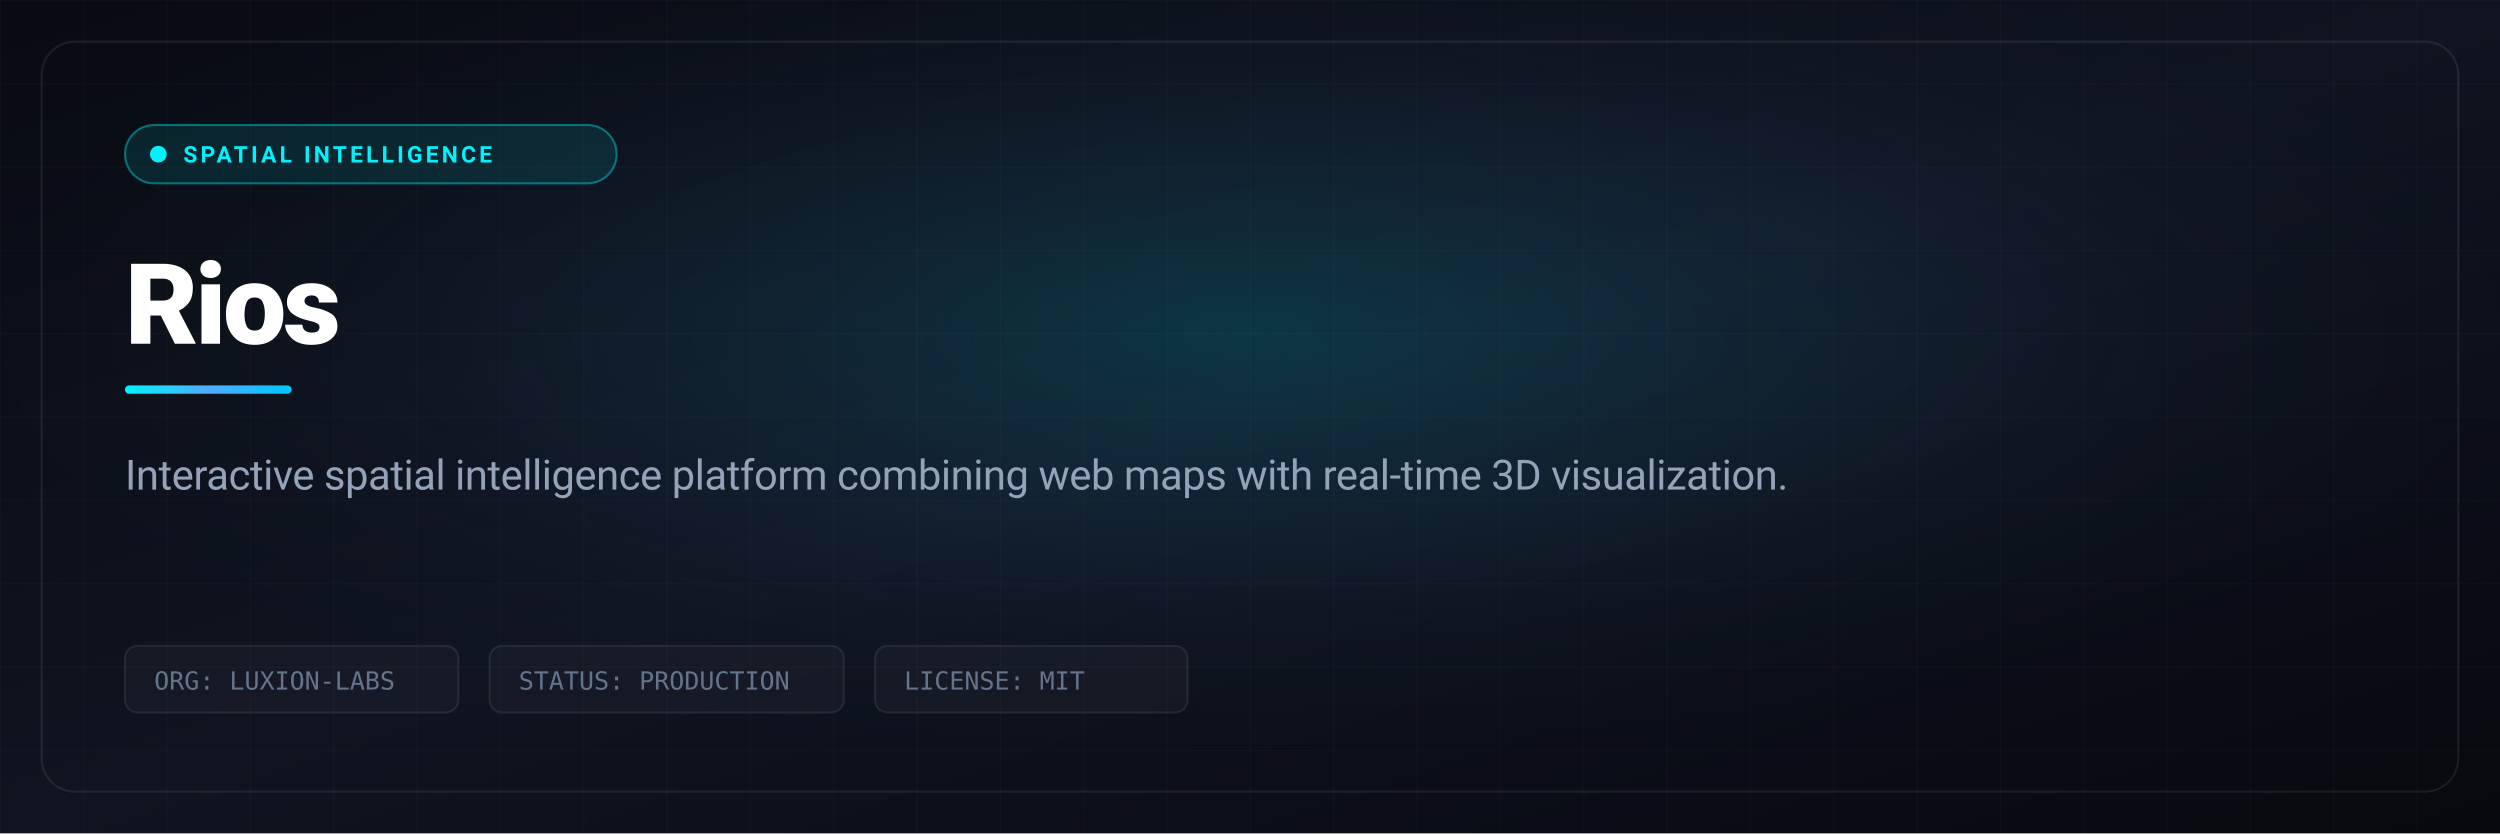
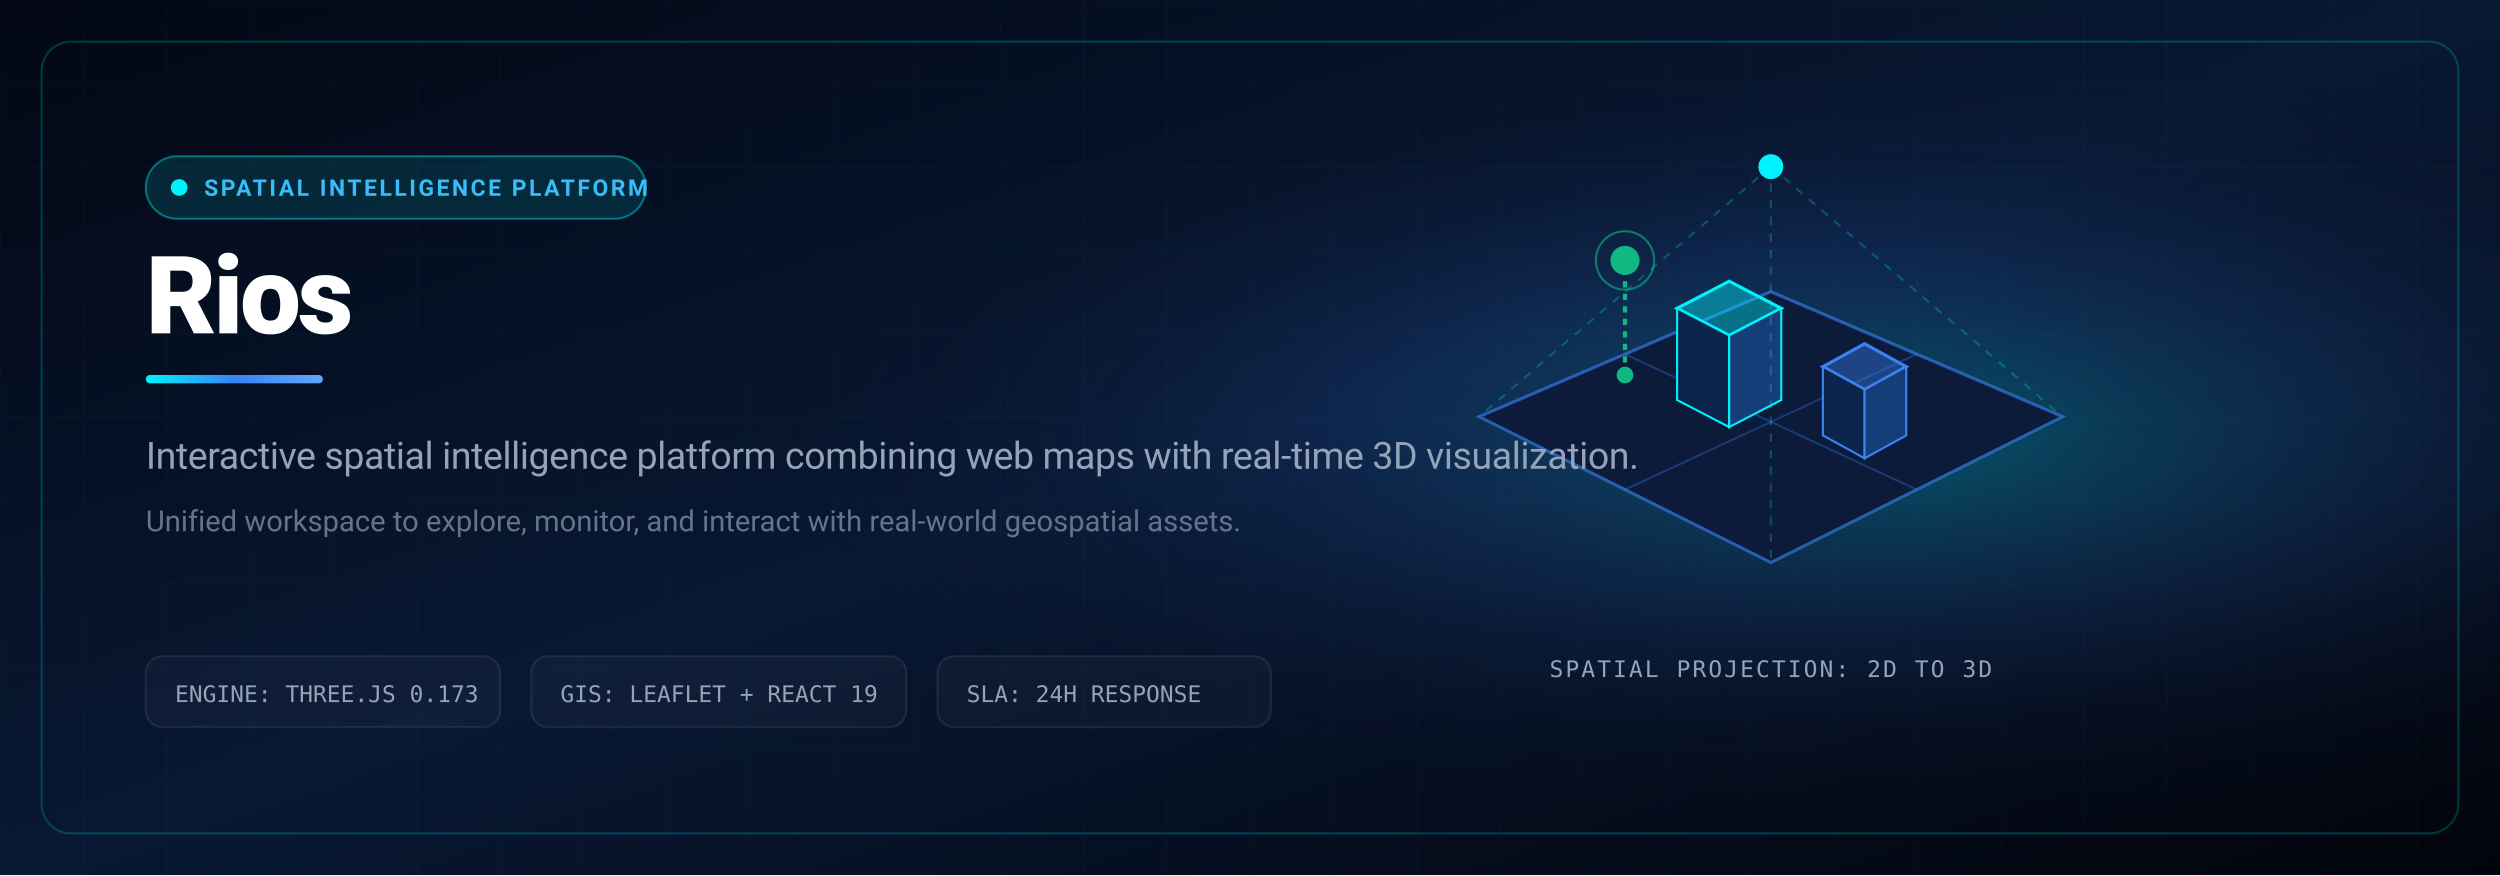
- <svg xmlns="http://www.w3.org/2000/svg" viewBox="0 0 1200 400" width="100%" height="100%">
+ <svg xmlns="http://www.w3.org/2000/svg" viewBox="0 0 1200 420" width="100%" height="100%">
  <defs>
-     <linearGradient id="bg" x1="0%" y1="0%" x2="100%" y2="100%">
-       <stop offset="0%" stop-color="#080B11" />
-       <stop offset="50%" stop-color="#0F1420" />
-       <stop offset="100%" stop-color="#07090E" />
+     <linearGradient id="rios-bg" x1="0%" y1="0%" x2="100%" y2="100%">
+       <stop offset="0%" stop-color="#030713" />
+       <stop offset="50%" stop-color="#081833" />
+       <stop offset="100%" stop-color="#02040B" />
    </linearGradient>
-     <linearGradient id="accent" x1="0%" y1="0%" x2="100%" y2="0%">
+     <linearGradient id="cyan-blue" x1="0%" y1="0%" x2="100%" y2="0%">
      <stop offset="0%" stop-color="#00F2FE" />
-       <stop offset="50%" stop-color="#4FACFE" />
-       <stop offset="100%" stop-color="#00C6FF" />
+       <stop offset="50%" stop-color="#3B82F6" />
+       <stop offset="100%" stop-color="#60A5FA" />
    </linearGradient>
-     <radialGradient id="glow" cx="50%" cy="40%" r="55%">
-       <stop offset="0%" stop-color="#00F2FE" stop-opacity="0.16" />
-       <stop offset="60%" stop-color="#4FACFE" stop-opacity="0.04" />
-       <stop offset="100%" stop-color="#080B11" stop-opacity="0" />
+     <radialGradient id="spatial-glow" cx="75%" cy="50%" r="45%">
+       <stop offset="0%" stop-color="#00F2FE" stop-opacity="0.3" />
+       <stop offset="50%" stop-color="#3B82F6" stop-opacity="0.12" />
+       <stop offset="100%" stop-color="#030713" stop-opacity="0" />
    </radialGradient>
-     <pattern id="grid" width="40" height="40" patternUnits="userSpaceOnUse">
-       <path d="M 40 0 L 0 0 0 40" fill="none" stroke="#FFFFFF" stroke-width="0.5" stroke-opacity="0.04" />
+     <pattern id="iso-grid" width="40" height="40" patternUnits="userSpaceOnUse">
+       <path d="M 40 0 L 0 0 0 40" fill="none" stroke="#00F2FE" stroke-width="0.5" stroke-opacity="0.05" />
    </pattern>
  </defs>
-   <rect width="1200" height="400" fill="url(#bg)" />
-   <rect width="1200" height="400" fill="url(#glow)" />
-   <rect width="1200" height="400" fill="url(#grid)" />
-   <rect x="20" y="20" width="1160" height="360" rx="16" fill="none" stroke="#FFFFFF" stroke-width="1" stroke-opacity="0.08" />
-   <g transform="translate(60, 60)">
-     <rect width="236" height="28" rx="14" fill="#00F2FE" fill-opacity="0.1" stroke="#00F2FE" stroke-width="1" stroke-opacity="0.4" />
-     <circle cx="16" cy="14" r="4" fill="#00F2FE" />
-     <text x="28" y="18" fill="#00F2FE" font-family="-apple-system, BlinkMacSystemFont, 'Segoe UI', Roboto, Helvetica, Arial, sans-serif" font-size="11" font-weight="700" letter-spacing="1.5">SPATIAL INTELLIGENCE</text>
+   <rect width="1200" height="420" fill="url(#rios-bg)" />
+   <rect width="1200" height="420" fill="url(#spatial-glow)" />
+   <rect width="1200" height="420" fill="url(#iso-grid)" />
+   <rect x="20" y="20" width="1160" height="380" rx="14" fill="none" stroke="#00F2FE" stroke-width="1" stroke-opacity="0.2" />
+   <g transform="translate(850, 210)">
+     <polygon points="0,-70 140,-10 0,60 -140,-10" fill="#0C1B3A" stroke="#3B82F6" stroke-width="1.5" stroke-opacity="0.6" />
+     <line x1="-70" y1="-40" x2="70" y2="25" stroke="#3B82F6" stroke-width="1" stroke-opacity="0.3" />
+     <line x1="70" y1="-40" x2="-70" y2="25" stroke="#3B82F6" stroke-width="1" stroke-opacity="0.3" />
+     <g transform="translate(-20, -30)">
+       <polygon points="0,-45 25,-32 0,-19 -25,-32" fill="#00F2FE" fill-opacity="0.4" stroke="#00F2FE" stroke-width="1.5" />
+       <polygon points="-25,-32 0,-19 0,25 -25,12" fill="#0C254D" stroke="#00F2FE" stroke-width="1" />
+       <polygon points="0,-19 25,-32 25,12 0,25" fill="#153E78" stroke="#00F2FE" stroke-width="1" />
+     </g>
+     <g transform="translate(45, -10)">
+       <polygon points="0,-35 20,-24 0,-13 -20,-24" fill="#3B82F6" fill-opacity="0.4" stroke="#3B82F6" stroke-width="1.5" />
+       <polygon points="-20,-24 0,-13 0,20 -20,9" fill="#0C254D" stroke="#3B82F6" stroke-width="1" />
+       <polygon points="0,-13 20,-24 20,9 0,20" fill="#153E78" stroke="#3B82F6" stroke-width="1" />
+     </g>
+     <g transform="translate(-70, -30)">
+       <line x1="0" y1="0" x2="0" y2="-55" stroke="#10B981" stroke-width="2" stroke-dasharray="3 3" />
+       <circle cx="0" cy="-55" r="7" fill="#10B981" />
+       <circle cx="0" cy="-55" r="14" fill="none" stroke="#10B981" stroke-width="1" stroke-opacity="0.6" />
+       <circle cx="0" cy="0" r="4" fill="#10B981" />
+     </g>
+     <path d="M 0 -130 L -140 -10 M 0 -130 L 140 -10 M 0 -130 L 0 60" stroke="#00F2FE" stroke-width="1" stroke-opacity="0.25" stroke-dasharray="4 4" />
+     <circle cx="0" cy="-130" r="6" fill="#00F2FE" />
+     <text x="0" y="115" fill="#94A3B8" font-family="'SF Mono', monospace" font-size="11" letter-spacing="1" text-anchor="middle">SPATIAL PROJECTION: 2D TO 3D</text>
  </g>
-   <text x="60" y="165" fill="#FFFFFF" font-family="-apple-system, BlinkMacSystemFont, 'Segoe UI', Roboto, Helvetica, Arial, sans-serif" font-size="54" font-weight="800" letter-spacing="-1.5">
-     Rios
-   </text>
-   <rect x="60" y="185" width="80" height="4" rx="2" fill="url(#accent)" />
-   <text x="60" y="235" fill="#94A3B8" font-family="-apple-system, BlinkMacSystemFont, 'Segoe UI', Roboto, Helvetica, Arial, sans-serif" font-size="20" font-weight="400" letter-spacing="-0.2">
-     Interactive spatial intelligence platform combining web maps with real-time 3D visualization.
-   </text>
-   <g transform="translate(60, 310)">
-     <rect width="160" height="32" rx="6" fill="#FFFFFF" fill-opacity="0.03" stroke="#FFFFFF" stroke-width="1" stroke-opacity="0.08" />
-     <text x="14" y="21" fill="#64748B" font-family="'SF Mono', Menlo, Consolas, Monaco, monospace" font-size="12">ORG: LUXION-LABS</text>
-   </g>
-   <g transform="translate(235, 310)">
-     <rect width="170" height="32" rx="6" fill="#FFFFFF" fill-opacity="0.03" stroke="#FFFFFF" stroke-width="1" stroke-opacity="0.08" />
-     <text x="14" y="21" fill="#64748B" font-family="'SF Mono', Menlo, Consolas, Monaco, monospace" font-size="12">STATUS: PRODUCTION</text>
-   </g>
-   <g transform="translate(420, 310)">
-     <rect width="150" height="32" rx="6" fill="#FFFFFF" fill-opacity="0.03" stroke="#FFFFFF" stroke-width="1" stroke-opacity="0.08" />
-     <text x="14" y="21" fill="#64748B" font-family="'SF Mono', Menlo, Consolas, Monaco, monospace" font-size="12">LICENSE: MIT</text>
+   <g transform="translate(70, 75)">
+     <rect width="240" height="30" rx="15" fill="#00F2FE" fill-opacity="0.12" stroke="#00F2FE" stroke-width="1" stroke-opacity="0.4" />
+     <circle cx="16" cy="15" r="4" fill="#00F2FE" />
+     <text x="28" y="19" fill="#38BDF8" font-family="-apple-system, BlinkMacSystemFont, 'Segoe UI', Roboto, sans-serif" font-size="11" font-weight="700" letter-spacing="1.2">SPATIAL INTELLIGENCE PLATFORM</text>
+     <text x="0" y="85" fill="#FFFFFF" font-family="-apple-system, BlinkMacSystemFont, 'Segoe UI', Roboto, sans-serif" font-size="52" font-weight="800" letter-spacing="-1.5">
+       Rios
+     </text>
+     <rect x="0" y="105" width="85" height="4" rx="2" fill="url(#cyan-blue)" />
+     <text x="0" y="150" fill="#94A3B8" font-family="-apple-system, BlinkMacSystemFont, 'Segoe UI', Roboto, sans-serif" font-size="18" font-weight="400" letter-spacing="-0.2">
+       Interactive spatial intelligence platform combining web maps with real-time 3D visualization.
+     </text>
+     <text x="0" y="180" fill="#64748B" font-family="-apple-system, BlinkMacSystemFont, 'Segoe UI', Roboto, sans-serif" font-size="14" font-weight="400">
+       Unified workspace to explore, monitor, and interact with real-world geospatial assets.
+     </text>
+     <g transform="translate(0, 240)">
+       <rect width="170" height="34" rx="8" fill="#FFFFFF" fill-opacity="0.03" stroke="#FFFFFF" stroke-width="1" stroke-opacity="0.08" />
+       <text x="14" y="22" fill="#94A3B8" font-family="'SF Mono', monospace" font-size="11">ENGINE: THREE.JS 0.173</text>
+       <rect x="185" y="0" width="180" height="34" rx="8" fill="#FFFFFF" fill-opacity="0.03" stroke="#FFFFFF" stroke-width="1" stroke-opacity="0.08" />
+       <text x="199" y="22" fill="#94A3B8" font-family="'SF Mono', monospace" font-size="11">GIS: LEAFLET + REACT 19</text>
+       <rect x="380" y="0" width="160" height="34" rx="8" fill="#FFFFFF" fill-opacity="0.03" stroke="#FFFFFF" stroke-width="1" stroke-opacity="0.08" />
+       <text x="394" y="22" fill="#94A3B8" font-family="'SF Mono', monospace" font-size="11">SLA: 24H RESPONSE</text>
+     </g>
  </g>
</svg>
